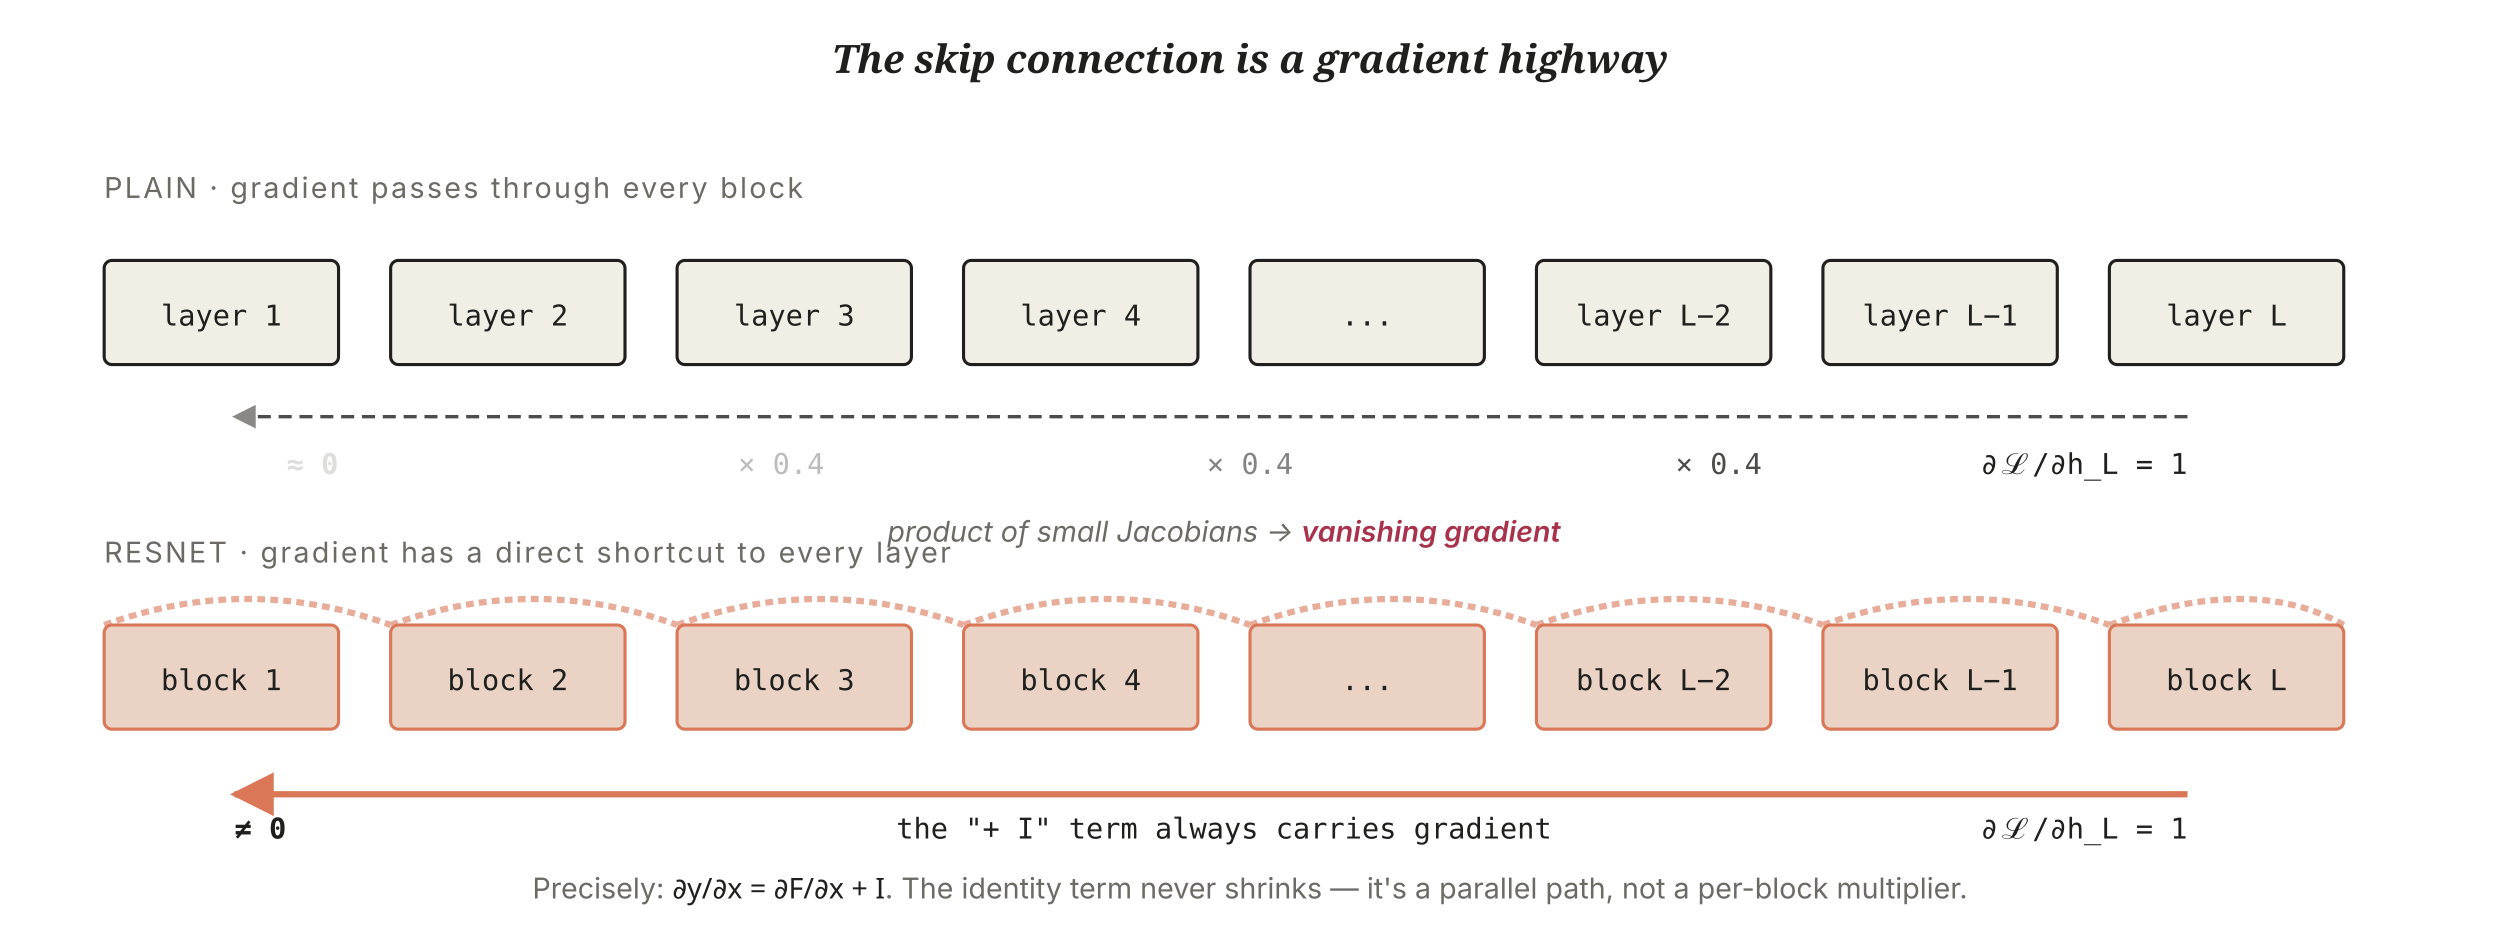
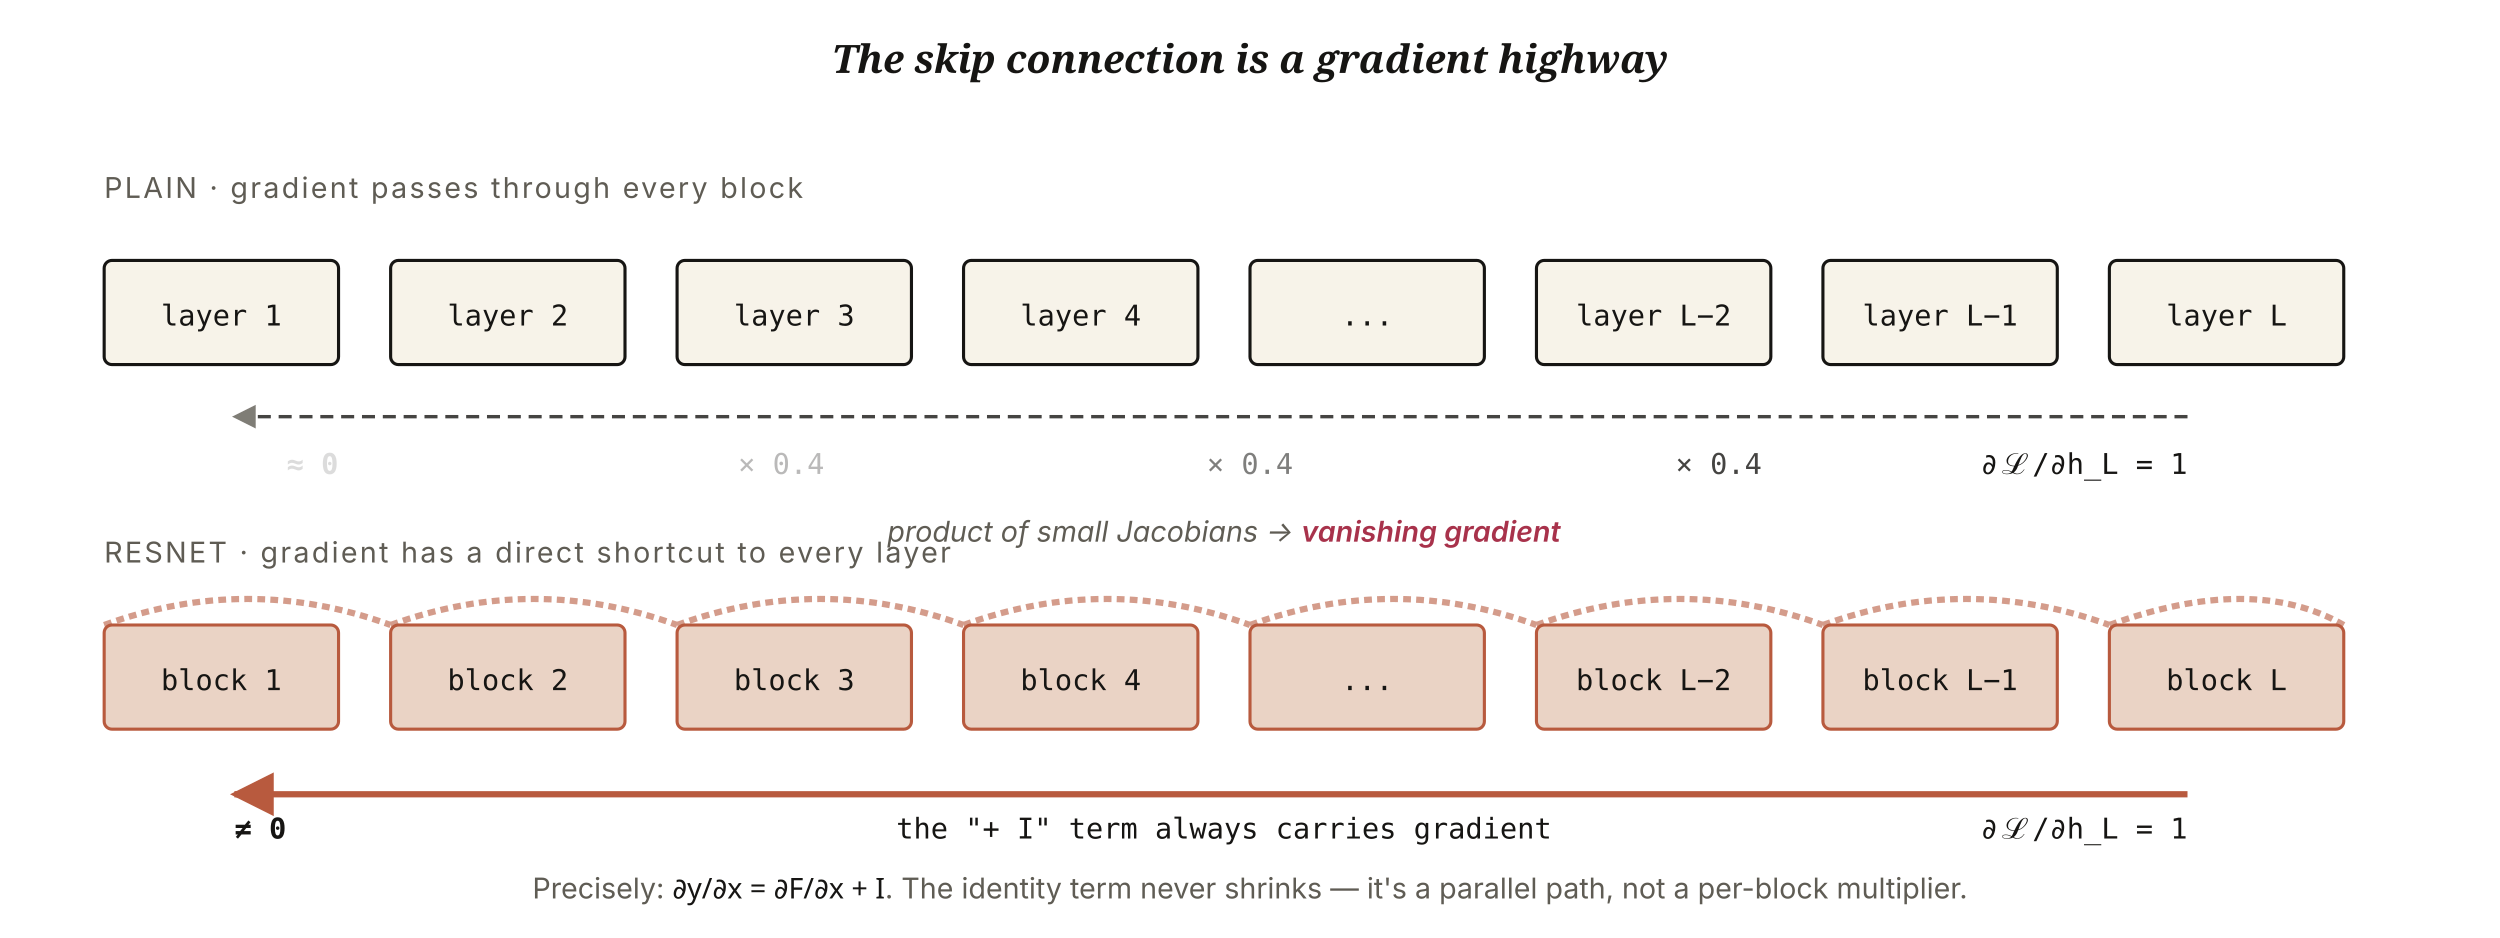
- <svg xmlns="http://www.w3.org/2000/svg" viewBox="0 0 960 360" font-family="Fraunces, Georgia, serif">
+ <svg xmlns="http://www.w3.org/2000/svg" viewBox="0 0 960 360" font-family="EB Garamond, Georgia, serif">
  <defs>
    <style>
-       .ink    { stroke:#1F1F1E; fill:none; stroke-width:1.3; }
-       .acc    { stroke:#D97757; fill:none; stroke-width:2.4; }
-       .box    { fill:#F0EEE5; stroke:#1F1F1E; stroke-width:1.2; rx:3; ry:3; }
-       .box-a  { fill:#EAD3C5; stroke:#D97757; stroke-width:1.2; rx:3; ry:3; }
-       .mono   { font-family:'JetBrains Mono', monospace; font-size:11px; fill:#1F1F1E; }
-       .mut    { fill:#6B6A65; font-size:11px; font-family:Inter, sans-serif; }
-       .ttl    { fill:#1F1F1E; font-size:15px; font-weight:600; font-style:italic; }
-       .tag    { fill:#6B6A65; font-size:11px; letter-spacing:0.08em; text-transform:uppercase; font-family:Inter, sans-serif; }
+       .ink    { stroke:#161513; fill:none; stroke-width:1.3; }
+       .acc    { stroke:#B85A3E; fill:none; stroke-width:2.4; }
+       .box    { fill:#F7F3E9; stroke:#161513; stroke-width:1.2; rx:3; ry:3; }
+       .box-a  { fill:#EAD3C5; stroke:#B85A3E; stroke-width:1.2; rx:3; ry:3; }
+       .mono   { font-family:'JetBrains Mono', monospace; font-size:11px; fill:#161513; }
+       .mut    { fill:#5F5C54; font-size:11px; font-family:Inter, sans-serif; }
+       .ttl    { fill:#161513; font-size:15px; font-weight:600; font-style:italic; }
+       .tag    { fill:#5F5C54; font-size:11px; letter-spacing:0.08em; text-transform:uppercase; font-family:Inter, sans-serif; }
    </style>
    <marker id="a1" viewBox="0 0 10 10" refX="9" refY="5" markerWidth="7" markerHeight="7" orient="auto">
-       <path d="M0,0 L10,5 L0,10 z" fill="#6B6A65" />
+       <path d="M0,0 L10,5 L0,10 z" fill="#5F5C54" />
    </marker>
    <marker id="a2" viewBox="0 0 10 10" refX="9" refY="5" markerWidth="7" markerHeight="7" orient="auto">
-       <path d="M0,0 L10,5 L0,10 z" fill="#D97757" />
+       <path d="M0,0 L10,5 L0,10 z" fill="#B85A3E" />
    </marker>
  </defs>
  <text x="480" y="28" text-anchor="middle" class="ttl">The skip connection is a gradient highway</text>
  <g transform="translate(40, 80)">
    <text x="0" y="-4" class="tag">PLAIN · gradient passes through every block</text>
    <g>
      <rect class="box" x="0" y="20" width="90" height="40" />
      <rect class="box" x="110" y="20" width="90" height="40" />
      <rect class="box" x="220" y="20" width="90" height="40" />
      <rect class="box" x="330" y="20" width="90" height="40" />
      <rect class="box" x="440" y="20" width="90" height="40" />
      <rect class="box" x="550" y="20" width="90" height="40" />
      <rect class="box" x="660" y="20" width="90" height="40" />
      <rect class="box" x="770" y="20" width="90" height="40" />
      <text x="45" y="45" text-anchor="middle" class="mono">layer 1</text>
      <text x="155" y="45" text-anchor="middle" class="mono">layer 2</text>
      <text x="265" y="45" text-anchor="middle" class="mono">layer 3</text>
      <text x="375" y="45" text-anchor="middle" class="mono">layer 4</text>
      <text x="485" y="45" text-anchor="middle" class="mono">...</text>
      <text x="595" y="45" text-anchor="middle" class="mono">layer L−2</text>
      <text x="705" y="45" text-anchor="middle" class="mono">layer L−1</text>
      <text x="815" y="45" text-anchor="middle" class="mono">layer L</text>
    </g>
    <path class="ink" d="M 800 80 L 50 80" marker-end="url(#a1)" opacity="0.8" stroke-dasharray="5 3" />
    <text x="800" y="102" text-anchor="end" class="mono">∂ℒ/∂h_L = 1</text>
    <text x="620" y="102" text-anchor="middle" class="mono" opacity="0.8">× 0.4</text>
    <text x="440" y="102" text-anchor="middle" class="mono" opacity="0.55">× 0.4</text>
    <text x="260" y="102" text-anchor="middle" class="mono" opacity="0.3">× 0.4</text>
    <text x="80" y="102" text-anchor="middle" class="mono" opacity="0.15" fill="#A8324B" font-weight="600">≈ 0</text>
    <text x="430" y="128" text-anchor="middle" class="mut" font-style="italic">product of small Jacobians → <tspan fill="#A8324B" font-weight="600">vanishing gradient</tspan>
    </text>
  </g>
  <g transform="translate(40, 220)">
-     <text x="0" y="-4" class="tag" fill="#D97757">RESNET · gradient has a direct shortcut to every layer</text>
+     <text x="0" y="-4" class="tag" fill="#B85A3E">RESNET · gradient has a direct shortcut to every layer</text>
    <g>
      <rect class="box-a" x="0" y="20" width="90" height="40" />
      <rect class="box-a" x="110" y="20" width="90" height="40" />
      <rect class="box-a" x="220" y="20" width="90" height="40" />
      <rect class="box-a" x="330" y="20" width="90" height="40" />
      <rect class="box-a" x="440" y="20" width="90" height="40" />
      <rect class="box-a" x="550" y="20" width="90" height="40" />
      <rect class="box-a" x="660" y="20" width="90" height="40" />
      <rect class="box-a" x="770" y="20" width="90" height="40" />
      <text x="45" y="45" text-anchor="middle" class="mono">block 1</text>
      <text x="155" y="45" text-anchor="middle" class="mono">block 2</text>
      <text x="265" y="45" text-anchor="middle" class="mono">block 3</text>
      <text x="375" y="45" text-anchor="middle" class="mono">block 4</text>
      <text x="485" y="45" text-anchor="middle" class="mono">...</text>
      <text x="595" y="45" text-anchor="middle" class="mono">block L−2</text>
      <text x="705" y="45" text-anchor="middle" class="mono">block L−1</text>
      <text x="815" y="45" text-anchor="middle" class="mono">block L</text>
    </g>
    <g class="acc" opacity="0.6" stroke-dasharray="3 2">
      <path d="M 0 20 Q 55 0 110 20" />
      <path d="M 110 20 Q 165 0 220 20" />
      <path d="M 220 20 Q 275 0 330 20" />
      <path d="M 330 20 Q 385 0 440 20" />
      <path d="M 440 20 Q 495 0 550 20" />
      <path d="M 550 20 Q 605 0 660 20" />
      <path d="M 660 20 Q 715 0 770 20" />
      <path d="M 770 20 Q 825 0 860 20" />
    </g>
    <path class="acc" d="M 800 85 L 50 85" marker-end="url(#a2)" />
-     <text x="800" y="102" text-anchor="end" class="mono" fill="#D97757">∂ℒ/∂h_L = 1</text>
-     <text x="430" y="102" text-anchor="middle" class="mono" fill="#D97757">the "+ I" term always carries gradient</text>
-     <text x="60" y="102" text-anchor="middle" class="mono" fill="#D97757" font-weight="600">≠ 0</text>
+     <text x="800" y="102" text-anchor="end" class="mono" fill="#B85A3E">∂ℒ/∂h_L = 1</text>
+     <text x="430" y="102" text-anchor="middle" class="mono" fill="#B85A3E">the "+ I" term always carries gradient</text>
+     <text x="60" y="102" text-anchor="middle" class="mono" fill="#B85A3E" font-weight="600">≠ 0</text>
  </g>
  <text x="480" y="345" text-anchor="middle" class="mut">
-     Precisely: <tspan font-family="'JetBrains Mono'" fill="#1F1F1E">∂y/∂x = ∂F/∂x + I</tspan>.
+     Precisely: <tspan font-family="'JetBrains Mono'" fill="#161513">∂y/∂x = ∂F/∂x + I</tspan>.
    The identity term never shrinks — it's a parallel path, not a per-block multiplier.
  </text>
</svg>
